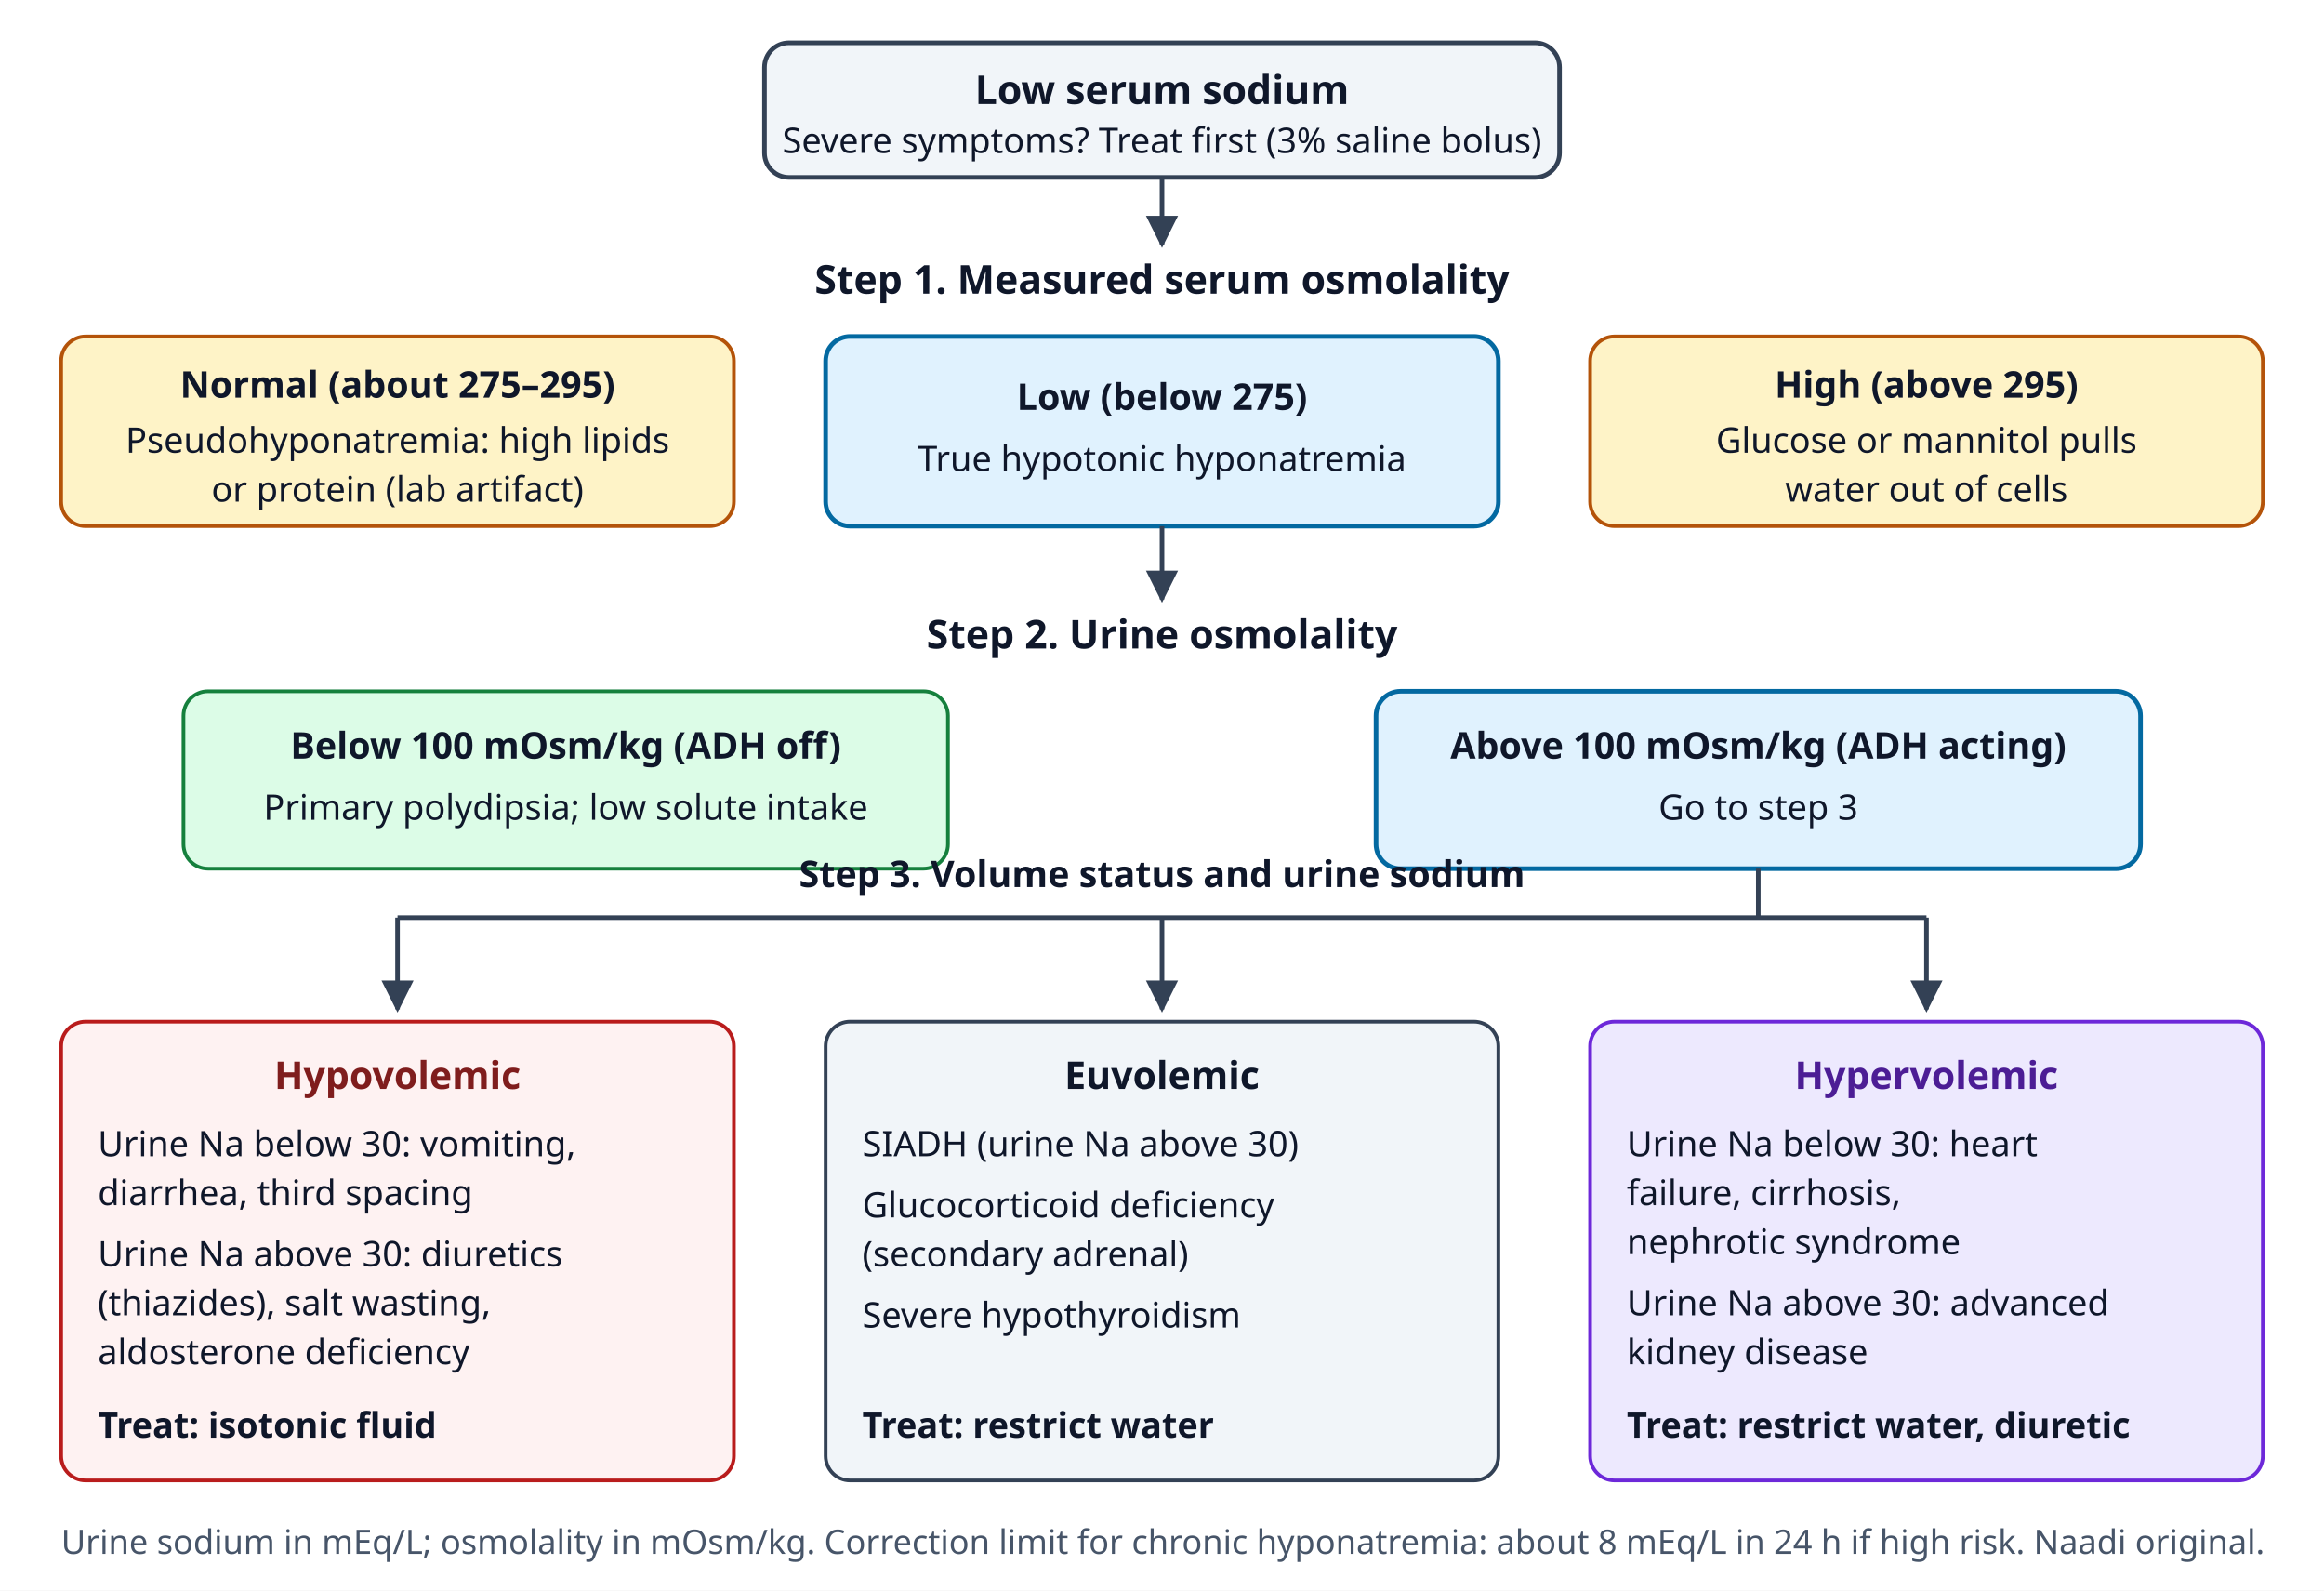
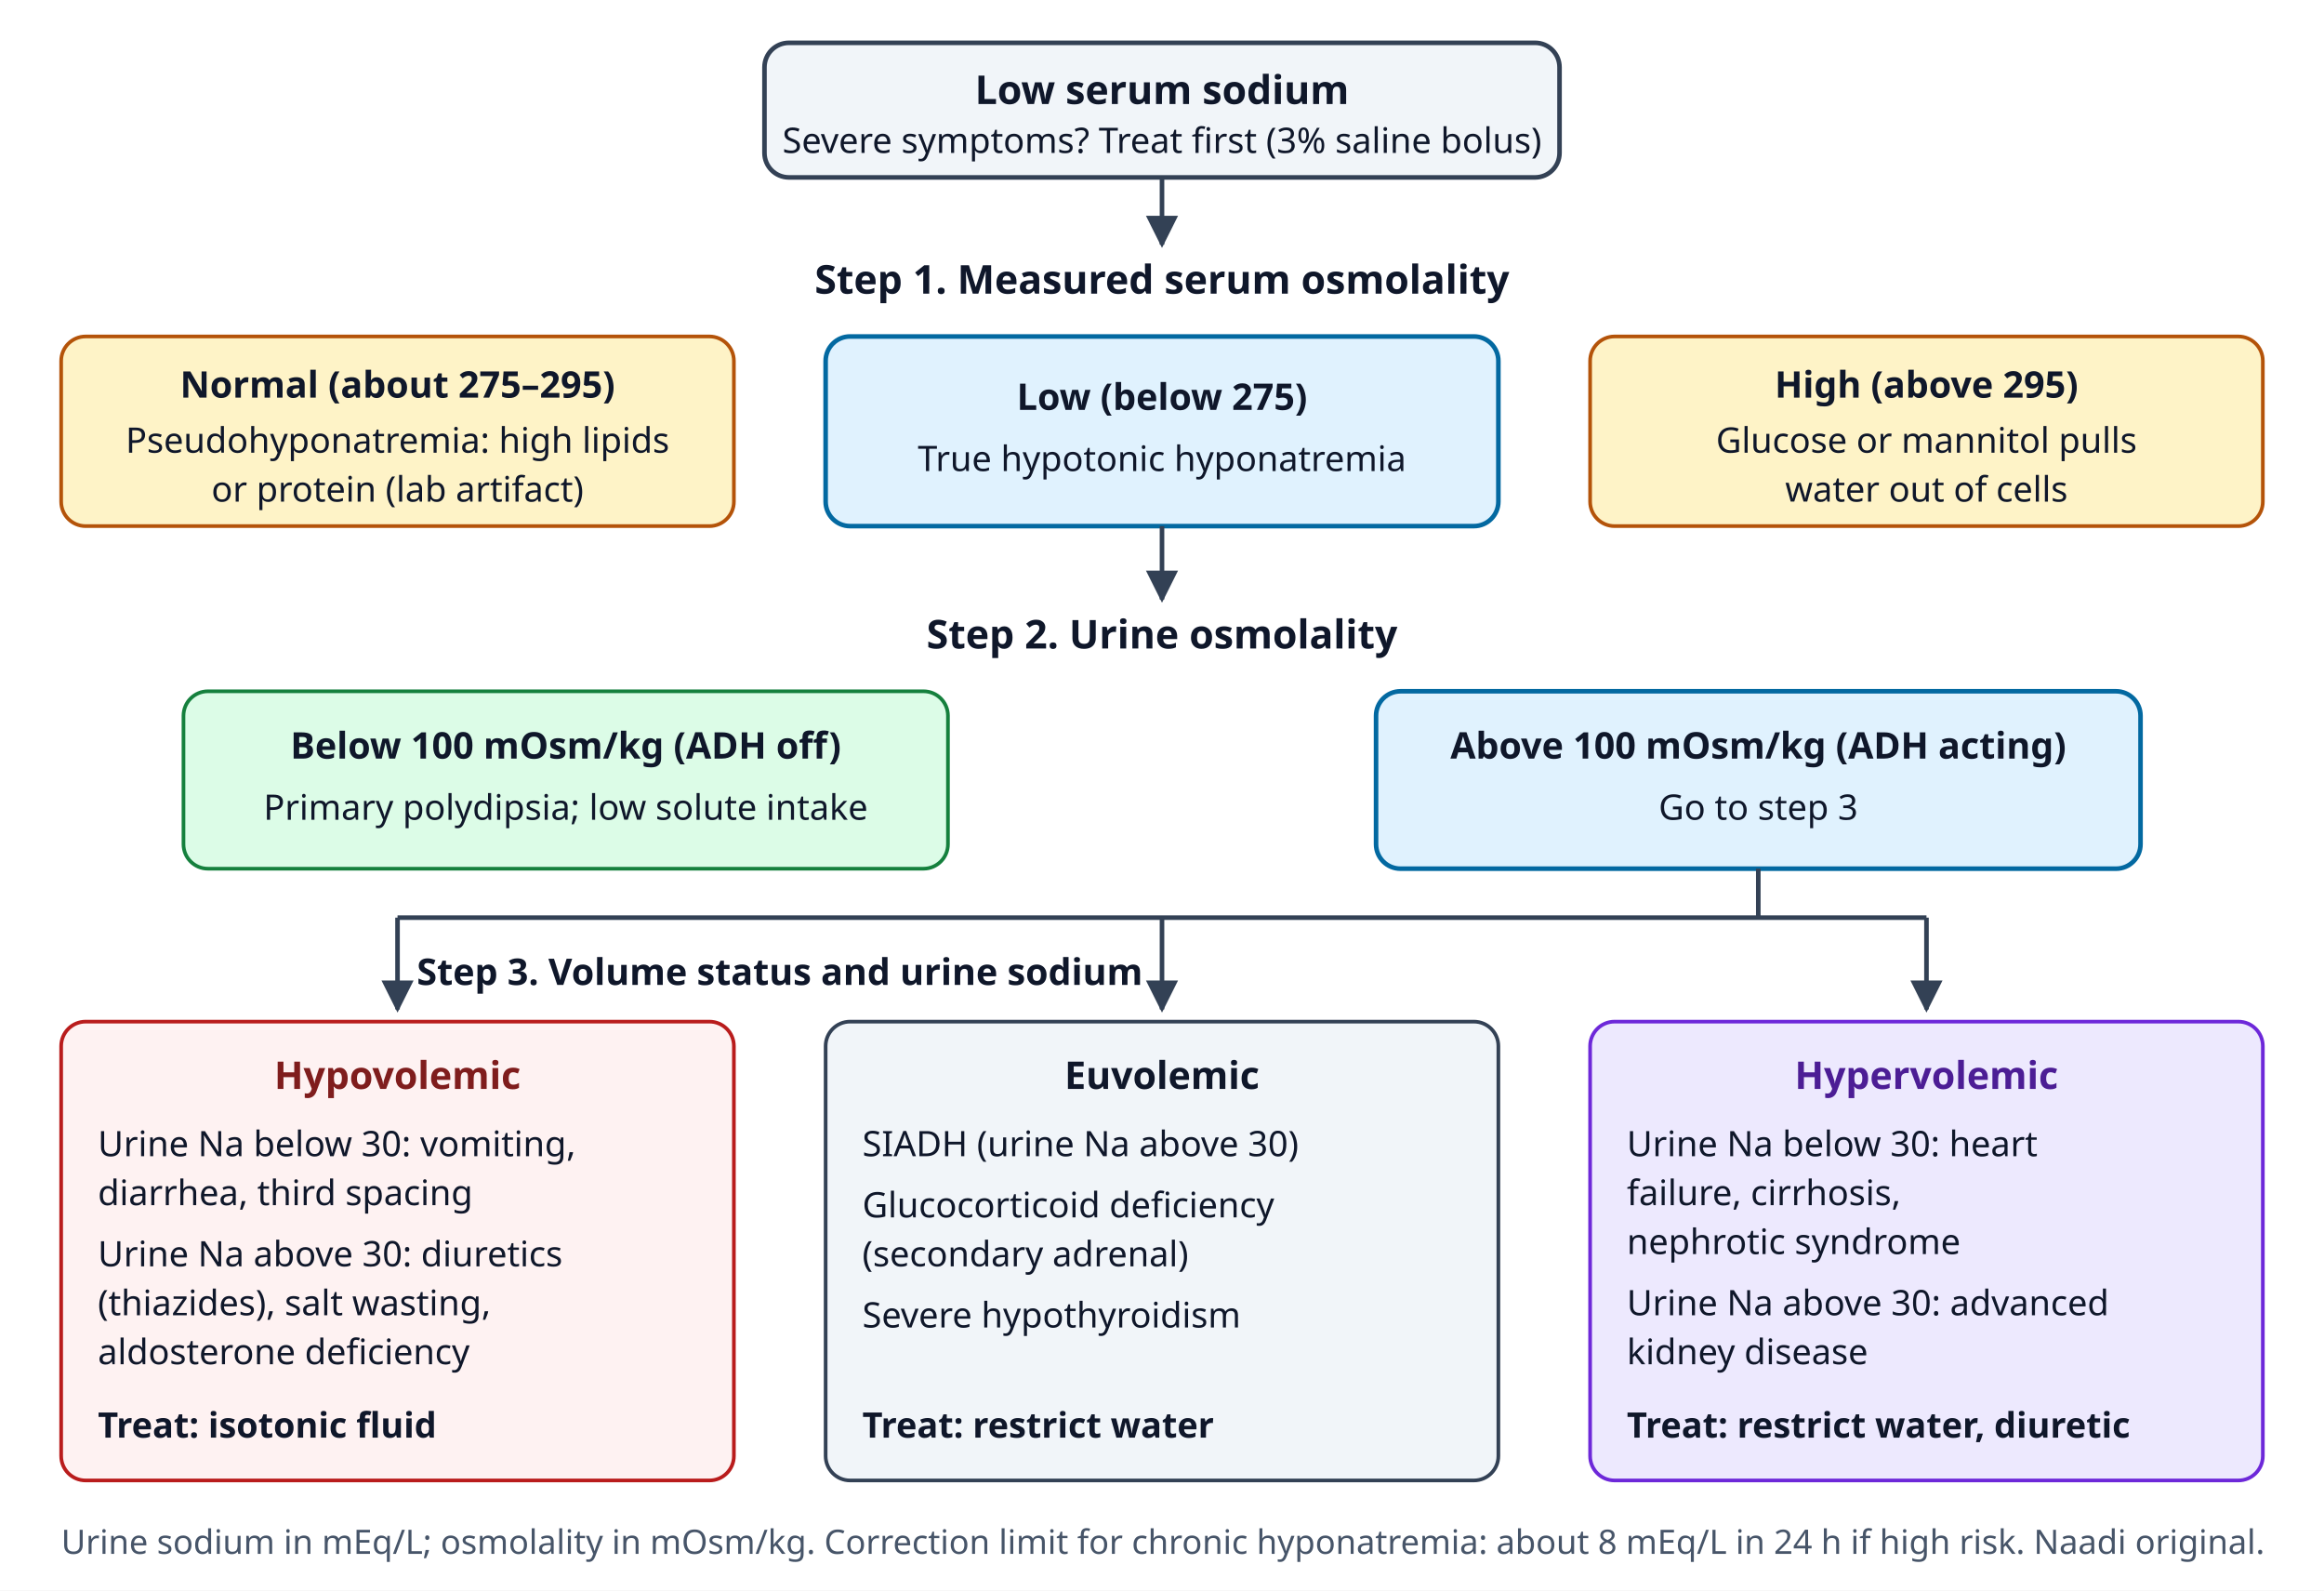
<svg xmlns="http://www.w3.org/2000/svg" viewBox="0 0 760 520" width="760" height="520" role="img" aria-label="Stepwise approach to hyponatremia: confirm hypotonicity, then urine osmolality, then volume status and urine sodium">
  <defs>
    <marker id="s23c-f160701-arrow" viewBox="0 0 10 10" refX="9" refY="5" markerWidth="7" markerHeight="7" orient="auto-start-reverse">
      <path d="M0,0 L10,5 L0,10 z" fill="#334155" />
    </marker>
  </defs>
  <rect x="0" y="0" width="760" height="520" fill="#ffffff" />
  <rect x="250" y="14" width="260" height="44" rx="8" fill="#f1f5f9" stroke="#334155" stroke-width="1.5" />
  <text x="380" y="34" font-family="sans-serif" font-size="13" font-weight="bold" fill="#0f172a" text-anchor="middle">Low serum sodium</text>
  <text x="380" y="50" font-family="sans-serif" font-size="11.5" fill="#0f172a" text-anchor="middle">Severe symptoms? Treat first (3% saline bolus)</text>
  <line x1="380" y1="58" x2="380" y2="80" stroke="#334155" stroke-width="1.5" marker-end="url(#s23c-f160701-arrow)" />
  <text x="380" y="96" font-family="sans-serif" font-size="13" font-weight="bold" fill="#0f172a" text-anchor="middle">Step 1. Measured serum osmolality</text>
  <rect x="20" y="110" width="220" height="62" rx="8" fill="#fef3c7" stroke="#b45309" stroke-width="1.2" />
  <text x="130" y="130" font-family="sans-serif" font-size="12" font-weight="bold" fill="#0f172a" text-anchor="middle">Normal (about 275–295)</text>
  <text x="130" y="148" font-family="sans-serif" font-size="11.5" fill="#0f172a" text-anchor="middle">Pseudohyponatremia: high lipids</text>
  <text x="130" y="164" font-family="sans-serif" font-size="11.5" fill="#0f172a" text-anchor="middle">or protein (lab artifact)</text>
  <rect x="520" y="110" width="220" height="62" rx="8" fill="#fef3c7" stroke="#b45309" stroke-width="1.2" />
  <text x="630" y="130" font-family="sans-serif" font-size="12" font-weight="bold" fill="#0f172a" text-anchor="middle">High (above 295)</text>
  <text x="630" y="148" font-family="sans-serif" font-size="11.5" fill="#0f172a" text-anchor="middle">Glucose or mannitol pulls</text>
  <text x="630" y="164" font-family="sans-serif" font-size="11.5" fill="#0f172a" text-anchor="middle">water out of cells</text>
  <rect x="270" y="110" width="220" height="62" rx="8" fill="#e0f2fe" stroke="#0369a1" stroke-width="1.5" />
  <text x="380" y="134" font-family="sans-serif" font-size="12" font-weight="bold" fill="#0f172a" text-anchor="middle">Low (below 275)</text>
  <text x="380" y="154" font-family="sans-serif" font-size="11.5" fill="#0f172a" text-anchor="middle">True hypotonic hyponatremia</text>
  <line x1="380" y1="172" x2="380" y2="196" stroke="#334155" stroke-width="1.5" marker-end="url(#s23c-f160701-arrow)" />
  <text x="380" y="212" font-family="sans-serif" font-size="13" font-weight="bold" fill="#0f172a" text-anchor="middle">Step 2. Urine osmolality</text>
  <rect x="60" y="226" width="250" height="58" rx="8" fill="#dcfce7" stroke="#15803d" stroke-width="1.2" />
  <text x="185" y="248" font-family="sans-serif" font-size="12" font-weight="bold" fill="#0f172a" text-anchor="middle">Below 100 mOsm/kg (ADH off)</text>
  <text x="185" y="268" font-family="sans-serif" font-size="11.5" fill="#0f172a" text-anchor="middle">Primary polydipsia; low solute intake</text>
  <rect x="450" y="226" width="250" height="58" rx="8" fill="#e0f2fe" stroke="#0369a1" stroke-width="1.5" />
  <text x="575" y="248" font-family="sans-serif" font-size="12" font-weight="bold" fill="#0f172a" text-anchor="middle">Above 100 mOsm/kg (ADH acting)</text>
  <text x="575" y="268" font-family="sans-serif" font-size="11.5" fill="#0f172a" text-anchor="middle">Go to step 3</text>
  <line x1="575" y1="284" x2="575" y2="300" stroke="#334155" stroke-width="1.5" />
  <line x1="130" y1="300" x2="630" y2="300" stroke="#334155" stroke-width="1.5" />
  <line x1="130" y1="300" x2="130" y2="330" stroke="#334155" stroke-width="1.5" marker-end="url(#s23c-f160701-arrow)" />
  <line x1="380" y1="300" x2="380" y2="330" stroke="#334155" stroke-width="1.5" marker-end="url(#s23c-f160701-arrow)" />
  <line x1="630" y1="300" x2="630" y2="330" stroke="#334155" stroke-width="1.5" marker-end="url(#s23c-f160701-arrow)" />
-   <text x="380" y="290" font-family="sans-serif" font-size="12" font-weight="bold" fill="#0f172a" text-anchor="middle">Step 3. Volume status and urine sodium</text>
+   <text x="255" y="322" font-family="sans-serif" font-size="12" font-weight="bold" fill="#0f172a" text-anchor="middle">Step 3. Volume status and urine sodium</text>
  <rect x="20" y="334" width="220" height="150" rx="8" fill="#fef2f2" stroke="#b91c1c" stroke-width="1.2" />
  <text x="130" y="356" font-family="sans-serif" font-size="12.5" font-weight="bold" fill="#7f1d1d" text-anchor="middle">Hypovolemic</text>
  <text x="32" y="378" font-family="sans-serif" font-size="11.5" fill="#0f172a">Urine Na below 30: vomiting,</text>
  <text x="32" y="394" font-family="sans-serif" font-size="11.5" fill="#0f172a">diarrhea, third spacing</text>
  <text x="32" y="414" font-family="sans-serif" font-size="11.5" fill="#0f172a">Urine Na above 30: diuretics</text>
  <text x="32" y="430" font-family="sans-serif" font-size="11.5" fill="#0f172a">(thiazides), salt wasting,</text>
  <text x="32" y="446" font-family="sans-serif" font-size="11.5" fill="#0f172a">aldosterone deficiency</text>
  <text x="32" y="470" font-family="sans-serif" font-size="11.5" font-weight="bold" fill="#0f172a">Treat: isotonic fluid</text>
  <rect x="270" y="334" width="220" height="150" rx="8" fill="#f1f5f9" stroke="#334155" stroke-width="1.2" />
  <text x="380" y="356" font-family="sans-serif" font-size="12.5" font-weight="bold" fill="#0f172a" text-anchor="middle">Euvolemic</text>
  <text x="282" y="378" font-family="sans-serif" font-size="11.5" fill="#0f172a">SIADH (urine Na above 30)</text>
  <text x="282" y="398" font-family="sans-serif" font-size="11.5" fill="#0f172a">Glucocorticoid deficiency</text>
  <text x="282" y="414" font-family="sans-serif" font-size="11.5" fill="#0f172a">(secondary adrenal)</text>
  <text x="282" y="434" font-family="sans-serif" font-size="11.5" fill="#0f172a">Severe hypothyroidism</text>
  <text x="282" y="470" font-family="sans-serif" font-size="11.5" font-weight="bold" fill="#0f172a">Treat: restrict water</text>
  <rect x="520" y="334" width="220" height="150" rx="8" fill="#ede9fe" stroke="#6d28d9" stroke-width="1.2" />
  <text x="630" y="356" font-family="sans-serif" font-size="12.5" font-weight="bold" fill="#4c1d95" text-anchor="middle">Hypervolemic</text>
  <text x="532" y="378" font-family="sans-serif" font-size="11.5" fill="#0f172a">Urine Na below 30: heart</text>
  <text x="532" y="394" font-family="sans-serif" font-size="11.5" fill="#0f172a">failure, cirrhosis,</text>
  <text x="532" y="410" font-family="sans-serif" font-size="11.5" fill="#0f172a">nephrotic syndrome</text>
  <text x="532" y="430" font-family="sans-serif" font-size="11.5" fill="#0f172a">Urine Na above 30: advanced</text>
  <text x="532" y="446" font-family="sans-serif" font-size="11.5" fill="#0f172a">kidney disease</text>
  <text x="532" y="470" font-family="sans-serif" font-size="11.5" font-weight="bold" fill="#0f172a">Treat: restrict water, diuretic</text>
  <text x="20" y="508" font-family="sans-serif" font-size="11" fill="#475569">Urine sodium in mEq/L; osmolality in mOsm/kg. Correction limit for chronic hyponatremia: about 8 mEq/L in 24 h if high risk. Naadi original.</text>
</svg>
